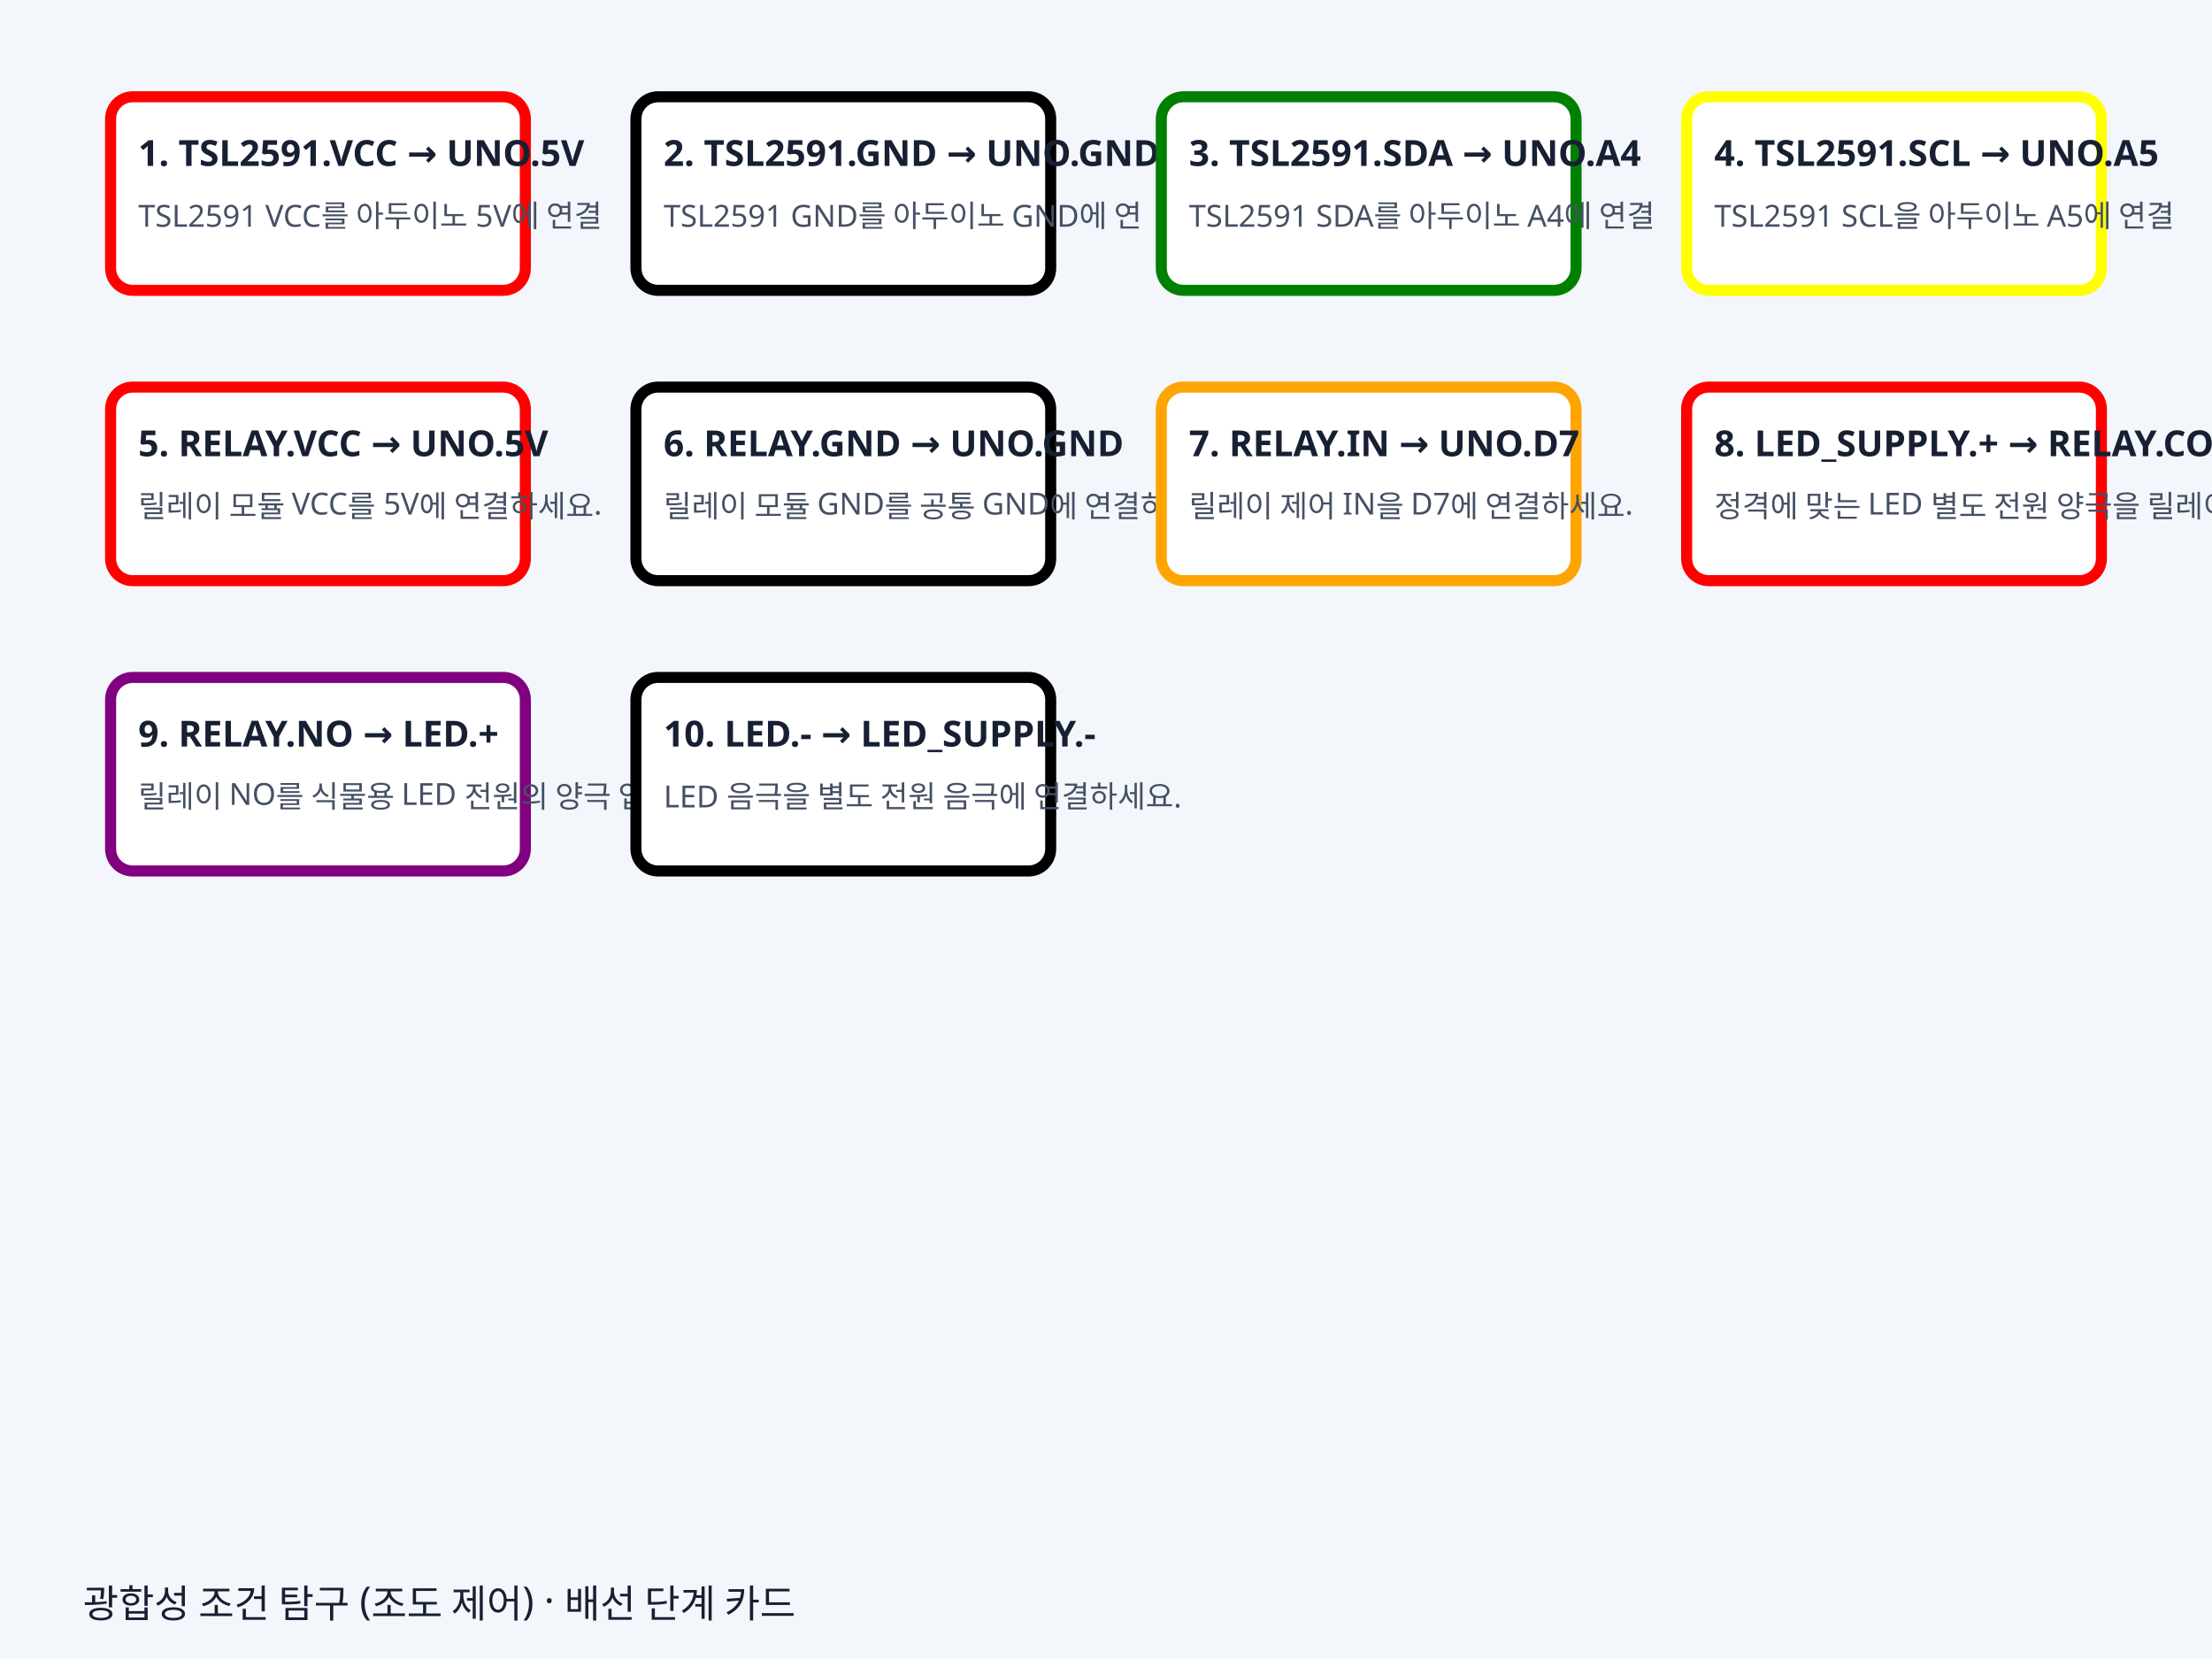
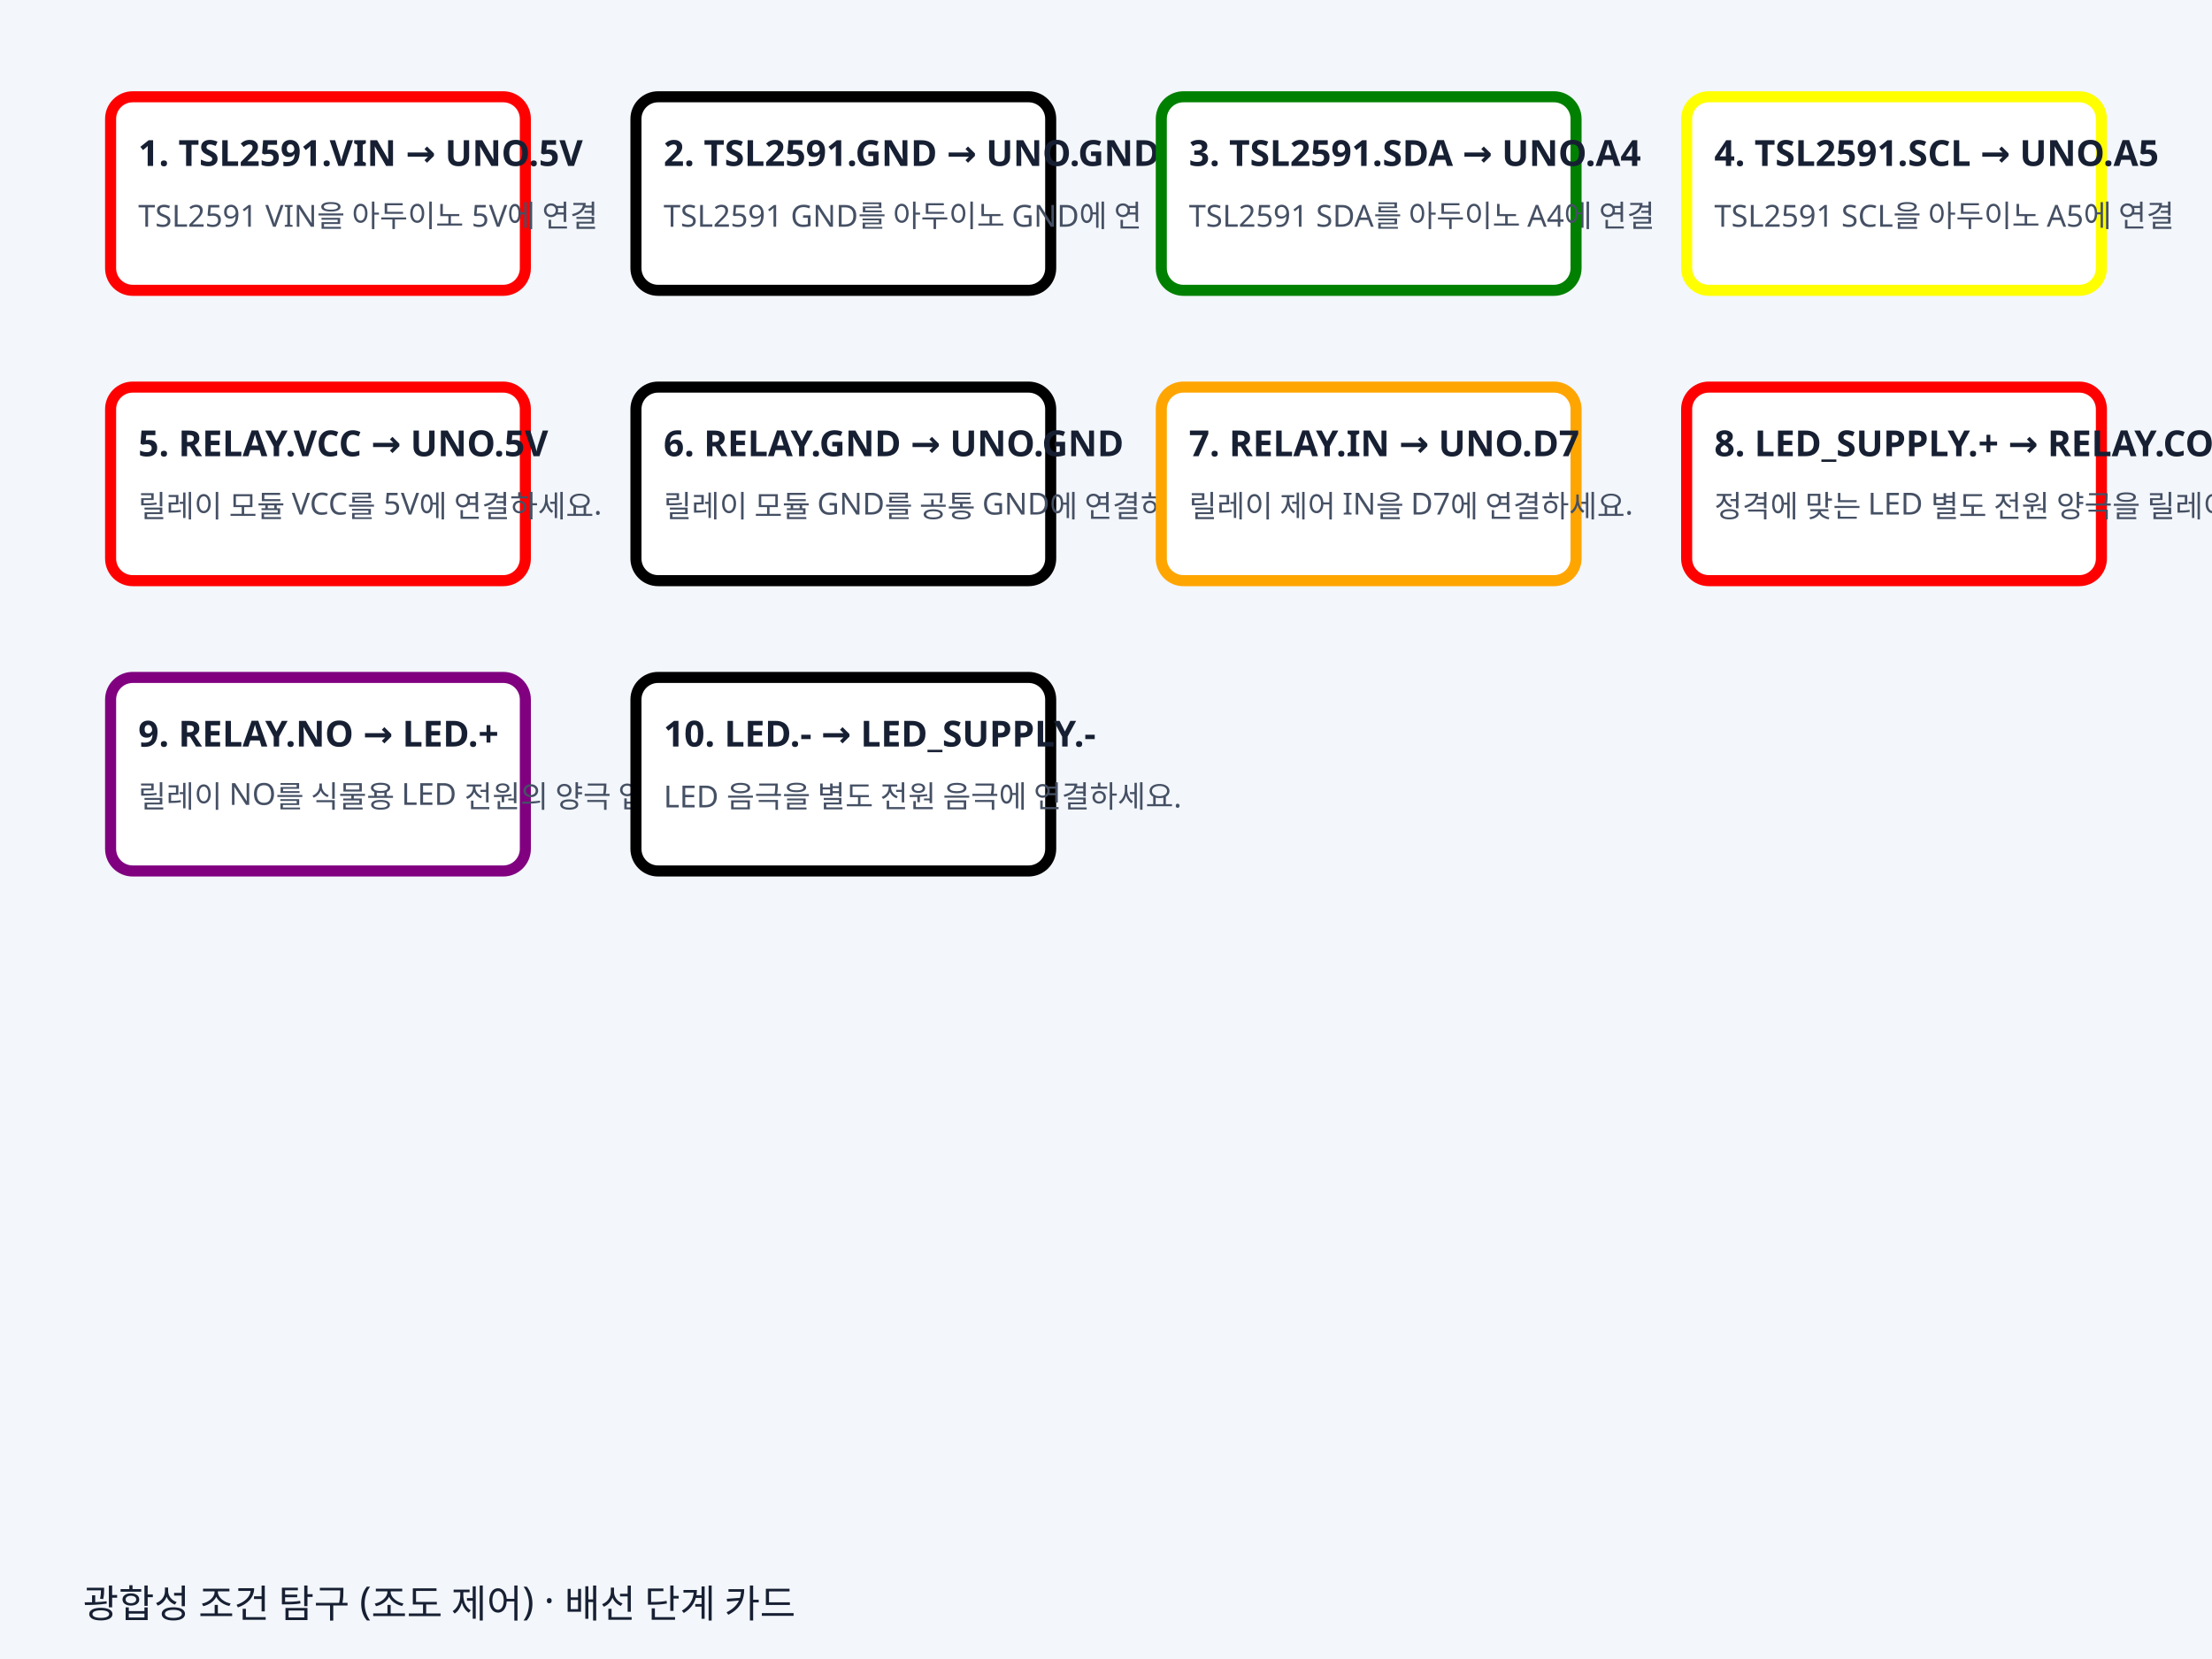
<svg xmlns="http://www.w3.org/2000/svg" width="800" height="600" viewBox="0 0 800 600">
  <rect width="100%" height="100%" fill="#f3f6fa" />
  <text x="30" y="585" font-family="sans-serif" font-size="14" fill="#172033">광합성 조건 탐구 (조도 제어) · 배선 단계 카드</text>
  <g>
    <rect x="40" y="35" width="150" height="70" rx="8" fill="#ffffff" stroke="red" stroke-width="4" />
-     <text x="50" y="60" font-family="sans-serif" font-size="13" font-weight="700" fill="#172033">1. TSL2591.VCC → UNO.5V</text>
-     <text x="50" y="82" font-family="sans-serif" font-size="11" fill="#455064">TSL2591 VCC를 아두이노 5V에 연결</text>
+     <text x="50" y="60" font-family="sans-serif" font-size="13" font-weight="700" fill="#172033">1. TSL2591.VIN → UNO.5V</text>
+     <text x="50" y="82" font-family="sans-serif" font-size="11" fill="#455064">TSL2591 VIN을 아두이노 5V에 연결</text>
  </g>
  <g>
    <rect x="230" y="35" width="150" height="70" rx="8" fill="#ffffff" stroke="black" stroke-width="4" />
    <text x="240" y="60" font-family="sans-serif" font-size="13" font-weight="700" fill="#172033">2. TSL2591.GND → UNO.GND</text>
    <text x="240" y="82" font-family="sans-serif" font-size="11" fill="#455064">TSL2591 GND를 아두이노 GND에 연</text>
  </g>
  <g>
    <rect x="420" y="35" width="150" height="70" rx="8" fill="#ffffff" stroke="green" stroke-width="4" />
    <text x="430" y="60" font-family="sans-serif" font-size="13" font-weight="700" fill="#172033">3. TSL2591.SDA → UNO.A4</text>
    <text x="430" y="82" font-family="sans-serif" font-size="11" fill="#455064">TSL2591 SDA를 아두이노 A4에 연결</text>
  </g>
  <g>
    <rect x="610" y="35" width="150" height="70" rx="8" fill="#ffffff" stroke="yellow" stroke-width="4" />
    <text x="620" y="60" font-family="sans-serif" font-size="13" font-weight="700" fill="#172033">4. TSL2591.SCL → UNO.A5</text>
    <text x="620" y="82" font-family="sans-serif" font-size="11" fill="#455064">TSL2591 SCL을 아두이노 A5에 연결</text>
  </g>
  <g>
    <rect x="40" y="140" width="150" height="70" rx="8" fill="#ffffff" stroke="red" stroke-width="4" />
    <text x="50" y="165" font-family="sans-serif" font-size="13" font-weight="700" fill="#172033">5. RELAY.VCC → UNO.5V</text>
    <text x="50" y="187" font-family="sans-serif" font-size="11" fill="#455064">릴레이 모듈 VCC를 5V에 연결하세요.</text>
  </g>
  <g>
    <rect x="230" y="140" width="150" height="70" rx="8" fill="#ffffff" stroke="black" stroke-width="4" />
    <text x="240" y="165" font-family="sans-serif" font-size="13" font-weight="700" fill="#172033">6. RELAY.GND → UNO.GND</text>
    <text x="240" y="187" font-family="sans-serif" font-size="11" fill="#455064">릴레이 모듈 GND를 공통 GND에 연결하세</text>
  </g>
  <g>
    <rect x="420" y="140" width="150" height="70" rx="8" fill="#ffffff" stroke="orange" stroke-width="4" />
    <text x="430" y="165" font-family="sans-serif" font-size="13" font-weight="700" fill="#172033">7. RELAY.IN → UNO.D7</text>
    <text x="430" y="187" font-family="sans-serif" font-size="11" fill="#455064">릴레이 제어 IN을 D7에 연결하세요.</text>
  </g>
  <g>
    <rect x="610" y="140" width="150" height="70" rx="8" fill="#ffffff" stroke="red" stroke-width="4" />
    <text x="620" y="165" font-family="sans-serif" font-size="13" font-weight="700" fill="#172033">8. LED_SUPPLY.+ → RELAY.COM</text>
    <text x="620" y="187" font-family="sans-serif" font-size="11" fill="#455064">정격에 맞는 LED 별도 전원 양극을 릴레이</text>
  </g>
  <g>
    <rect x="40" y="245" width="150" height="70" rx="8" fill="#ffffff" stroke="purple" stroke-width="4" />
    <text x="50" y="270" font-family="sans-serif" font-size="13" font-weight="700" fill="#172033">9. RELAY.NO → LED.+</text>
    <text x="50" y="292" font-family="sans-serif" font-size="11" fill="#455064">릴레이 NO를 식물용 LED 전원의 양극 입</text>
  </g>
  <g>
    <rect x="230" y="245" width="150" height="70" rx="8" fill="#ffffff" stroke="black" stroke-width="4" />
    <text x="240" y="270" font-family="sans-serif" font-size="13" font-weight="700" fill="#172033">10. LED.- → LED_SUPPLY.-</text>
    <text x="240" y="292" font-family="sans-serif" font-size="11" fill="#455064">LED 음극을 별도 전원 음극에 연결하세요.</text>
  </g>
</svg>
